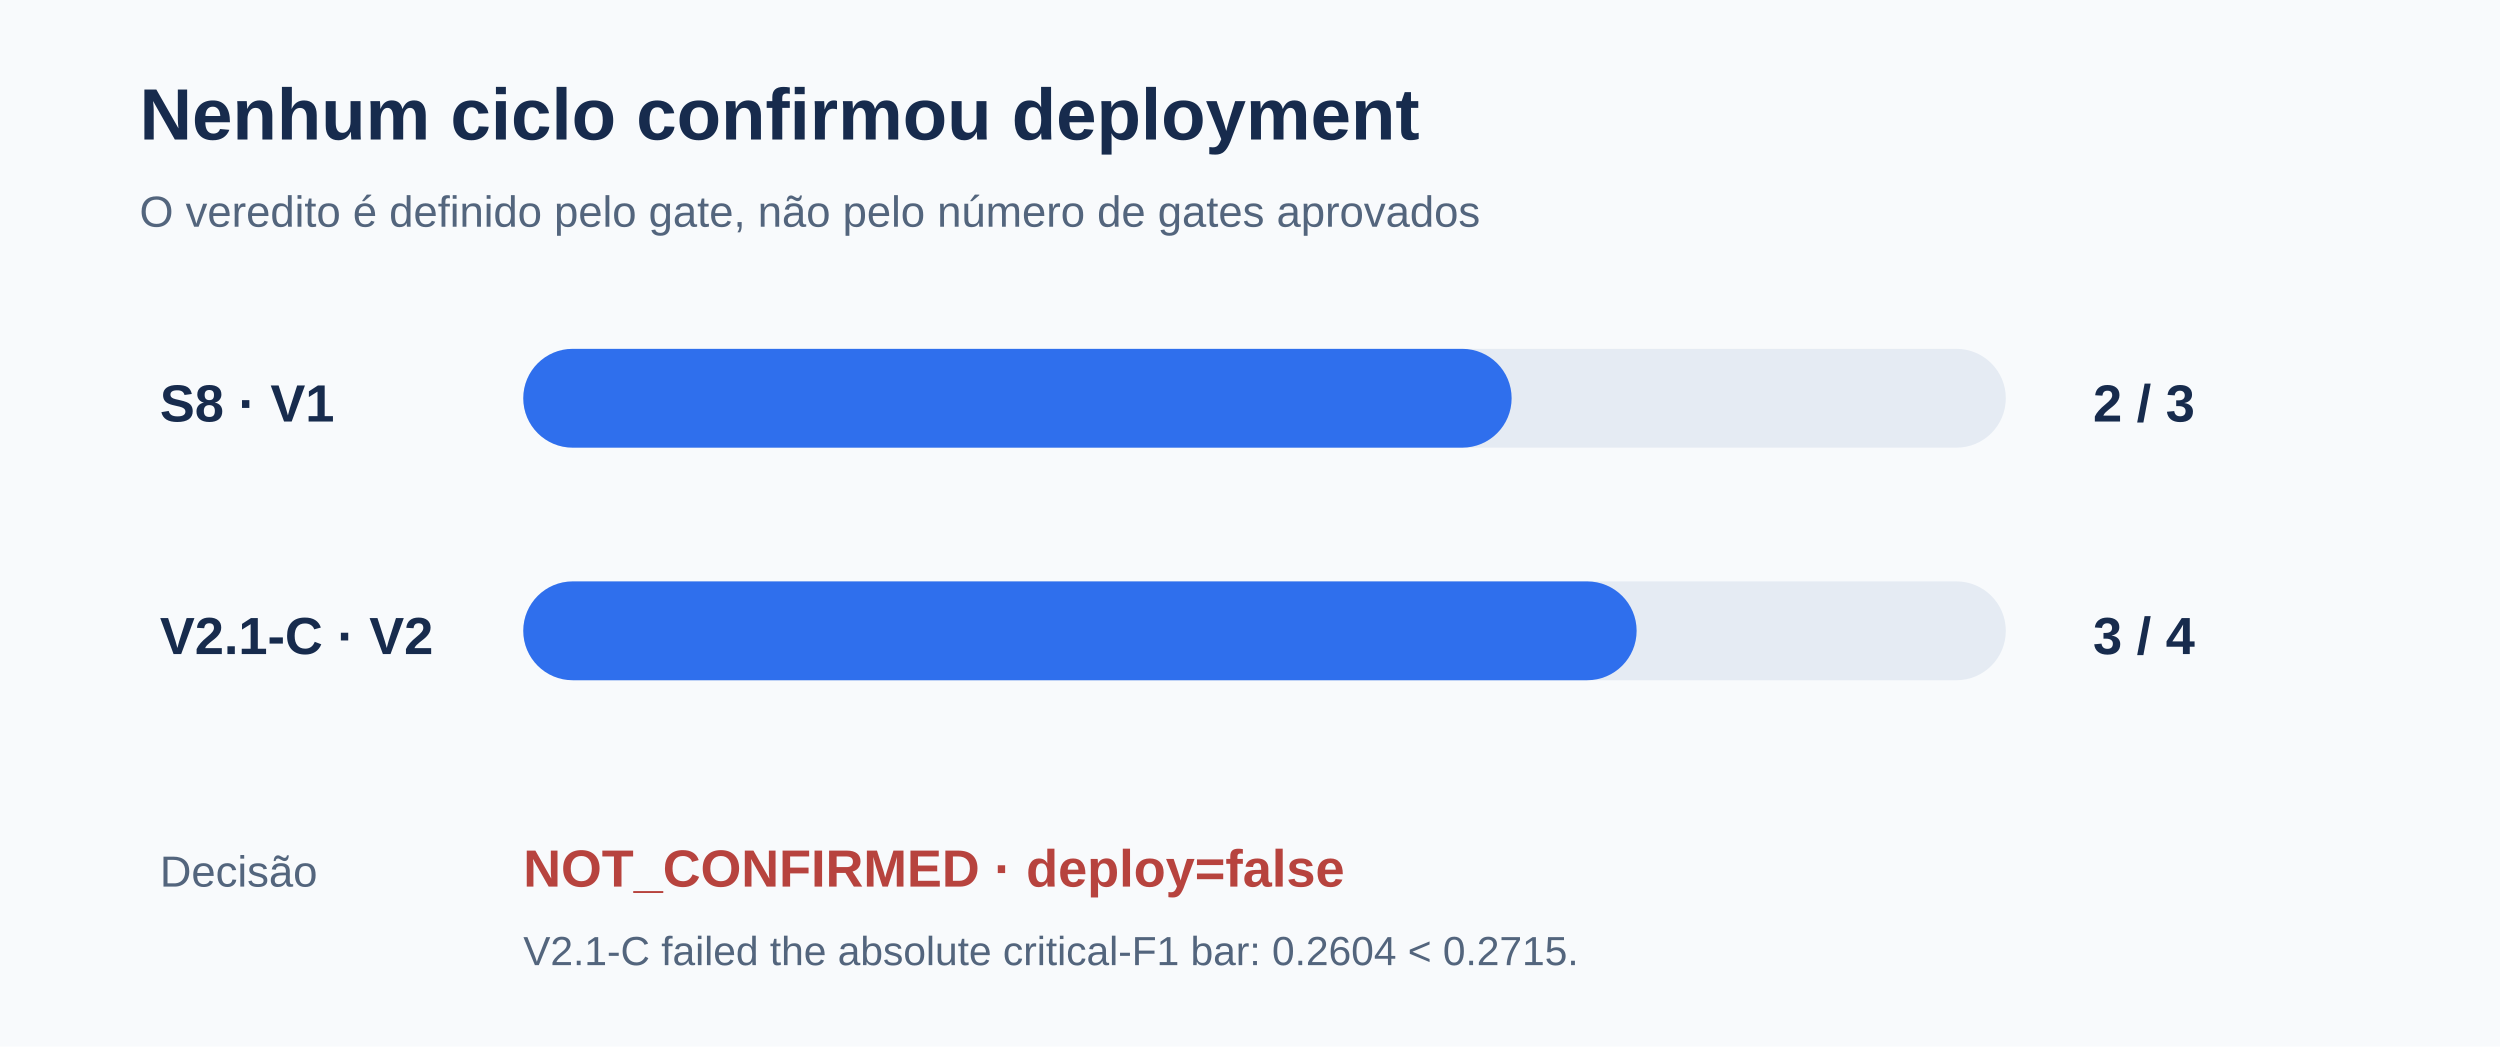
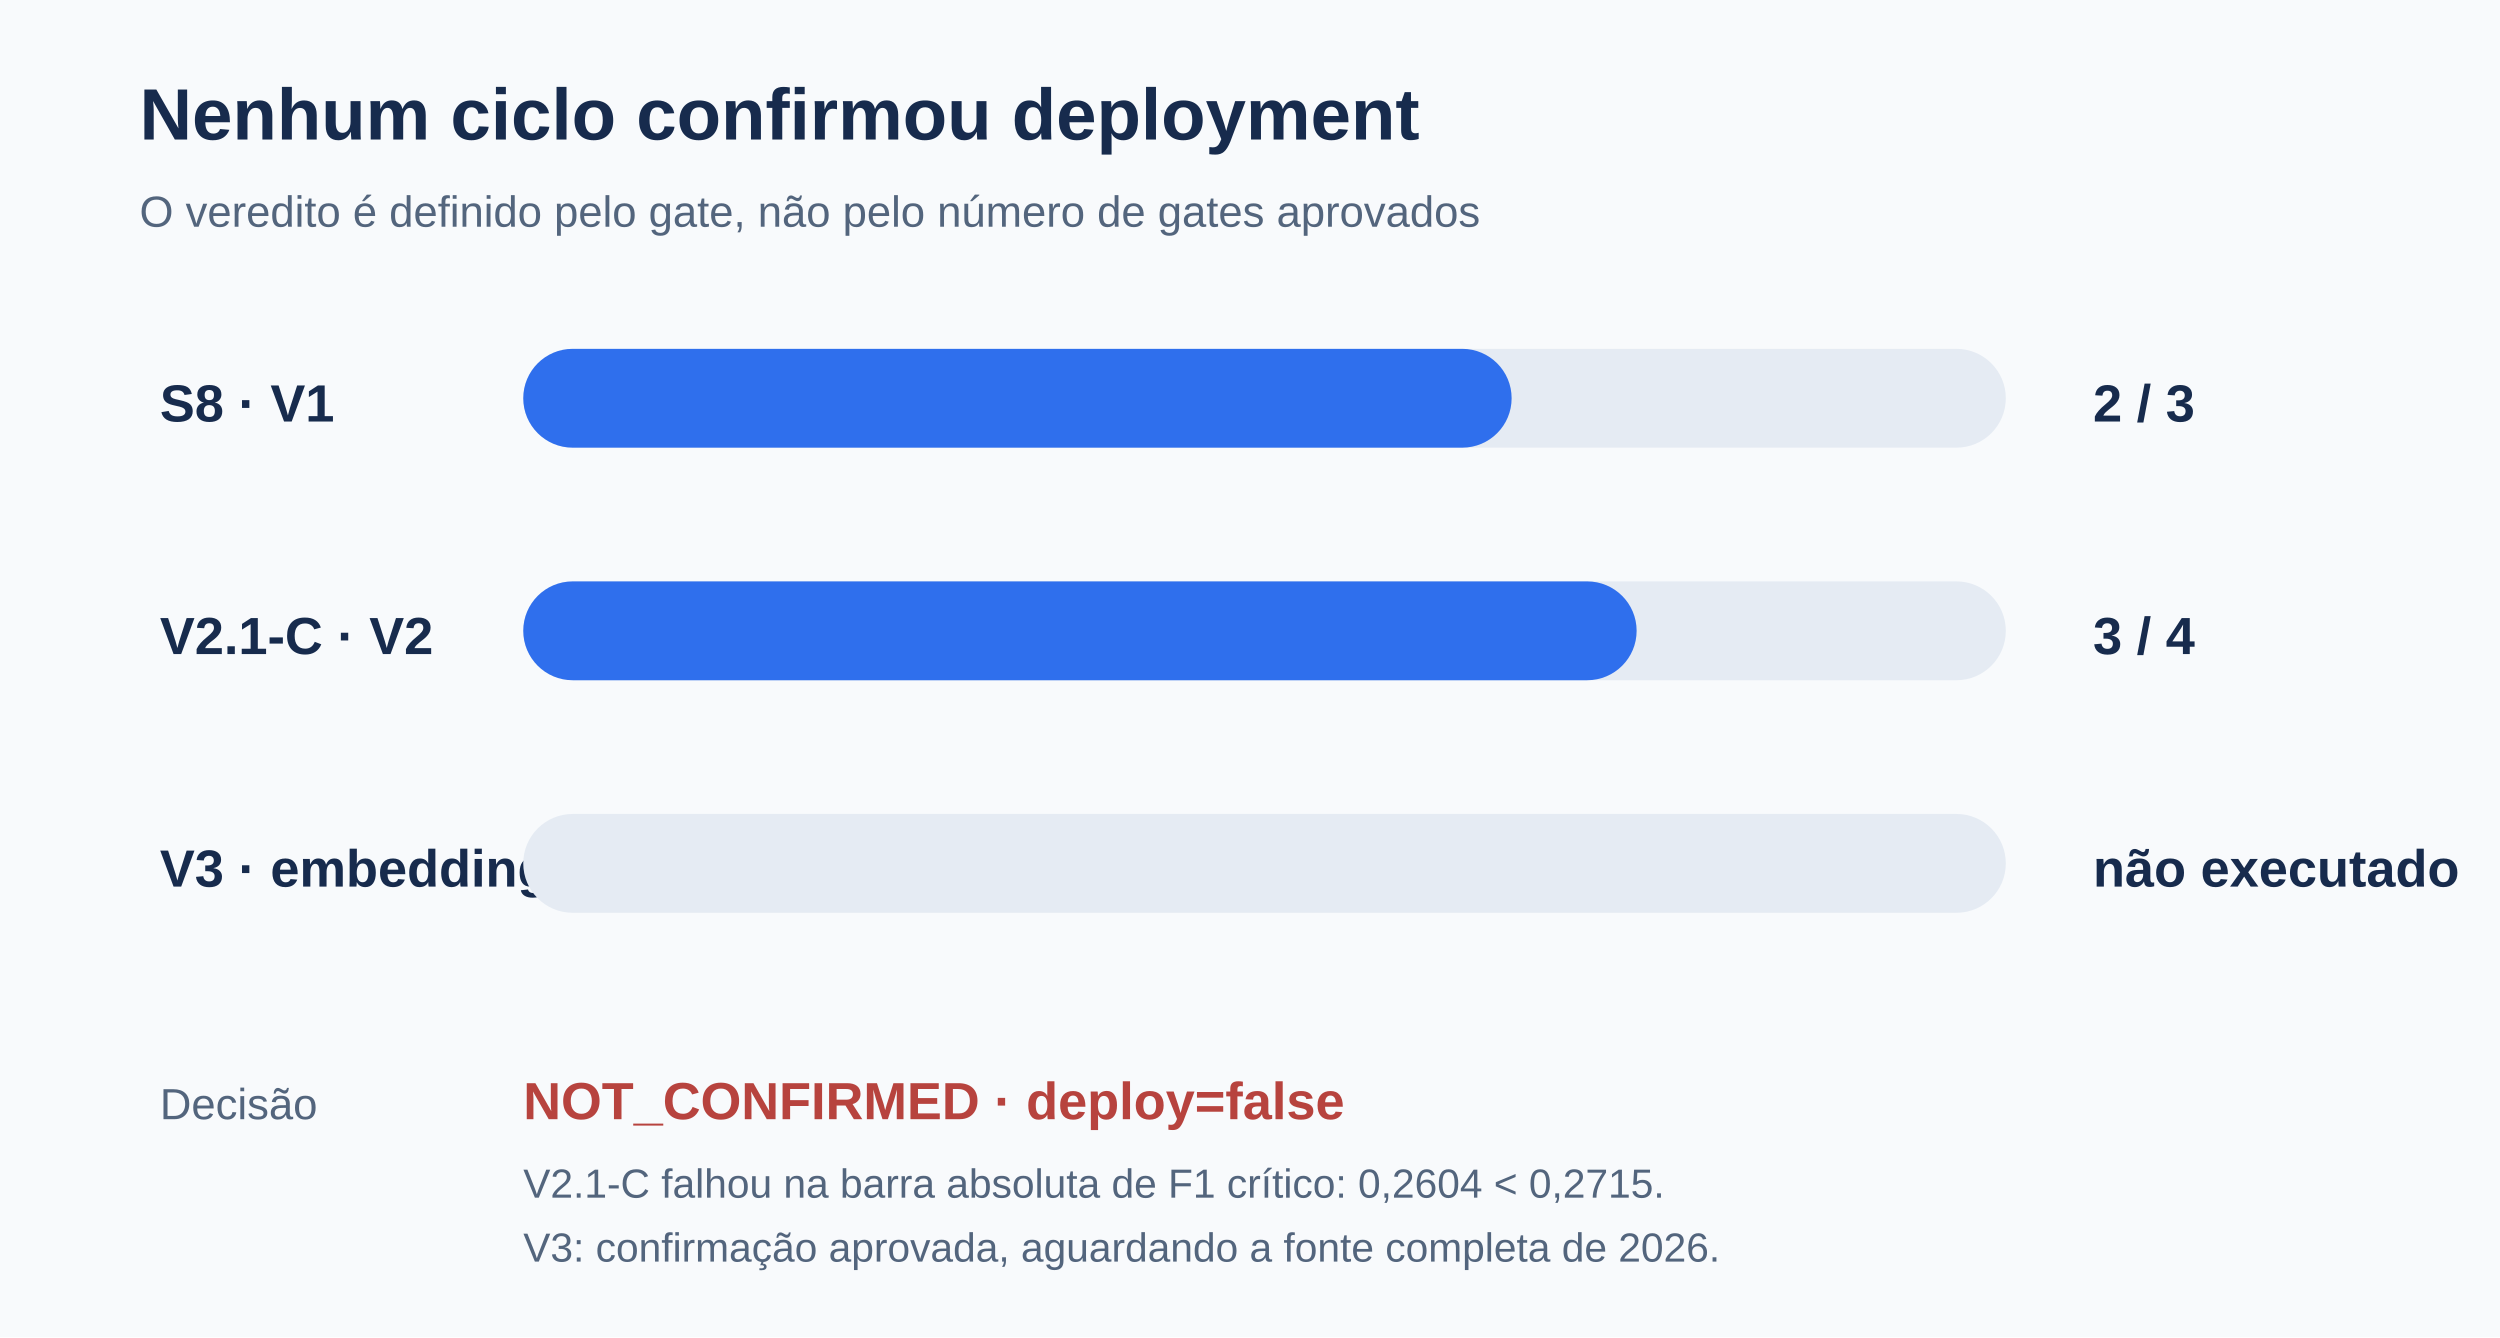
- <svg xmlns="http://www.w3.org/2000/svg" viewBox="0 0 860 360" role="img" aria-labelledby="title desc">
-   <rect width="860" height="360" fill="#f8fafc" />
+ <svg xmlns="http://www.w3.org/2000/svg" viewBox="0 0 860 460" role="img" aria-labelledby="title desc">
+   <rect width="860" height="460" fill="#f8fafc" />
  <text x="48" y="48" font-family="Arial,sans-serif" font-size="25" font-weight="700" fill="#172b4d">Nenhum ciclo confirmou deployment</text>
  <text x="48" y="78" font-family="Arial,sans-serif" font-size="15" fill="#53657d">O veredito é definido pelo gate, não pelo número de gates aprovados</text>
  <g font-family="Arial,sans-serif" fill="#172b4d">
    <text x="55" y="145" font-size="18" font-weight="700">S8 · V1</text>
    <text x="55" y="225" font-size="18" font-weight="700">V2.1-C · V2</text>
-     <text x="55" y="305" font-size="15" fill="#53657d">Decisão</text>
+     <text x="55" y="305" font-size="18" font-weight="700">V3 · embeddings</text>
+     <text x="55" y="385" font-size="15" fill="#53657d">Decisão</text>
  </g>
  <rect x="180" y="120" width="510" height="34" rx="17" fill="#e5ebf3" />
  <rect x="180" y="120" width="340" height="34" rx="17" fill="#2f6fed" />
  <rect x="180" y="200" width="510" height="34" rx="17" fill="#e5ebf3" />
  <rect x="180" y="200" width="383" height="34" rx="17" fill="#2f6fed" />
+   <rect x="180" y="280" width="510" height="34" rx="17" fill="#e5ebf3" />
  <g font-family="Arial,sans-serif" fill="#172b4d">
    <text x="720" y="145" font-size="18" font-weight="700">2 / 3</text>
    <text x="720" y="225" font-size="18" font-weight="700">3 / 4</text>
-     <text x="180" y="305" font-size="18" font-weight="700" fill="#b7433e">NOT_CONFIRMED · deploy=false</text>
-     <text x="180" y="332" font-size="14" fill="#53657d">V2.1-C failed the absolute critical-F1 bar: 0.2604 &lt; 0.2715.</text>
+     <text x="720" y="305" font-size="18" font-weight="700">não executado</text>
+     <text x="180" y="385" font-size="18" font-weight="700" fill="#b7433e">NOT_CONFIRMED · deploy=false</text>
+     <text x="180" y="412" font-size="14" fill="#53657d">V2.1-C falhou na barra absoluta de F1 crítico: 0,2604 &lt; 0,2715.</text>
+     <text x="180" y="434" font-size="14" fill="#53657d">V3: confirmação aprovada, aguardando a fonte completa de 2026.</text>
  </g>
</svg>
